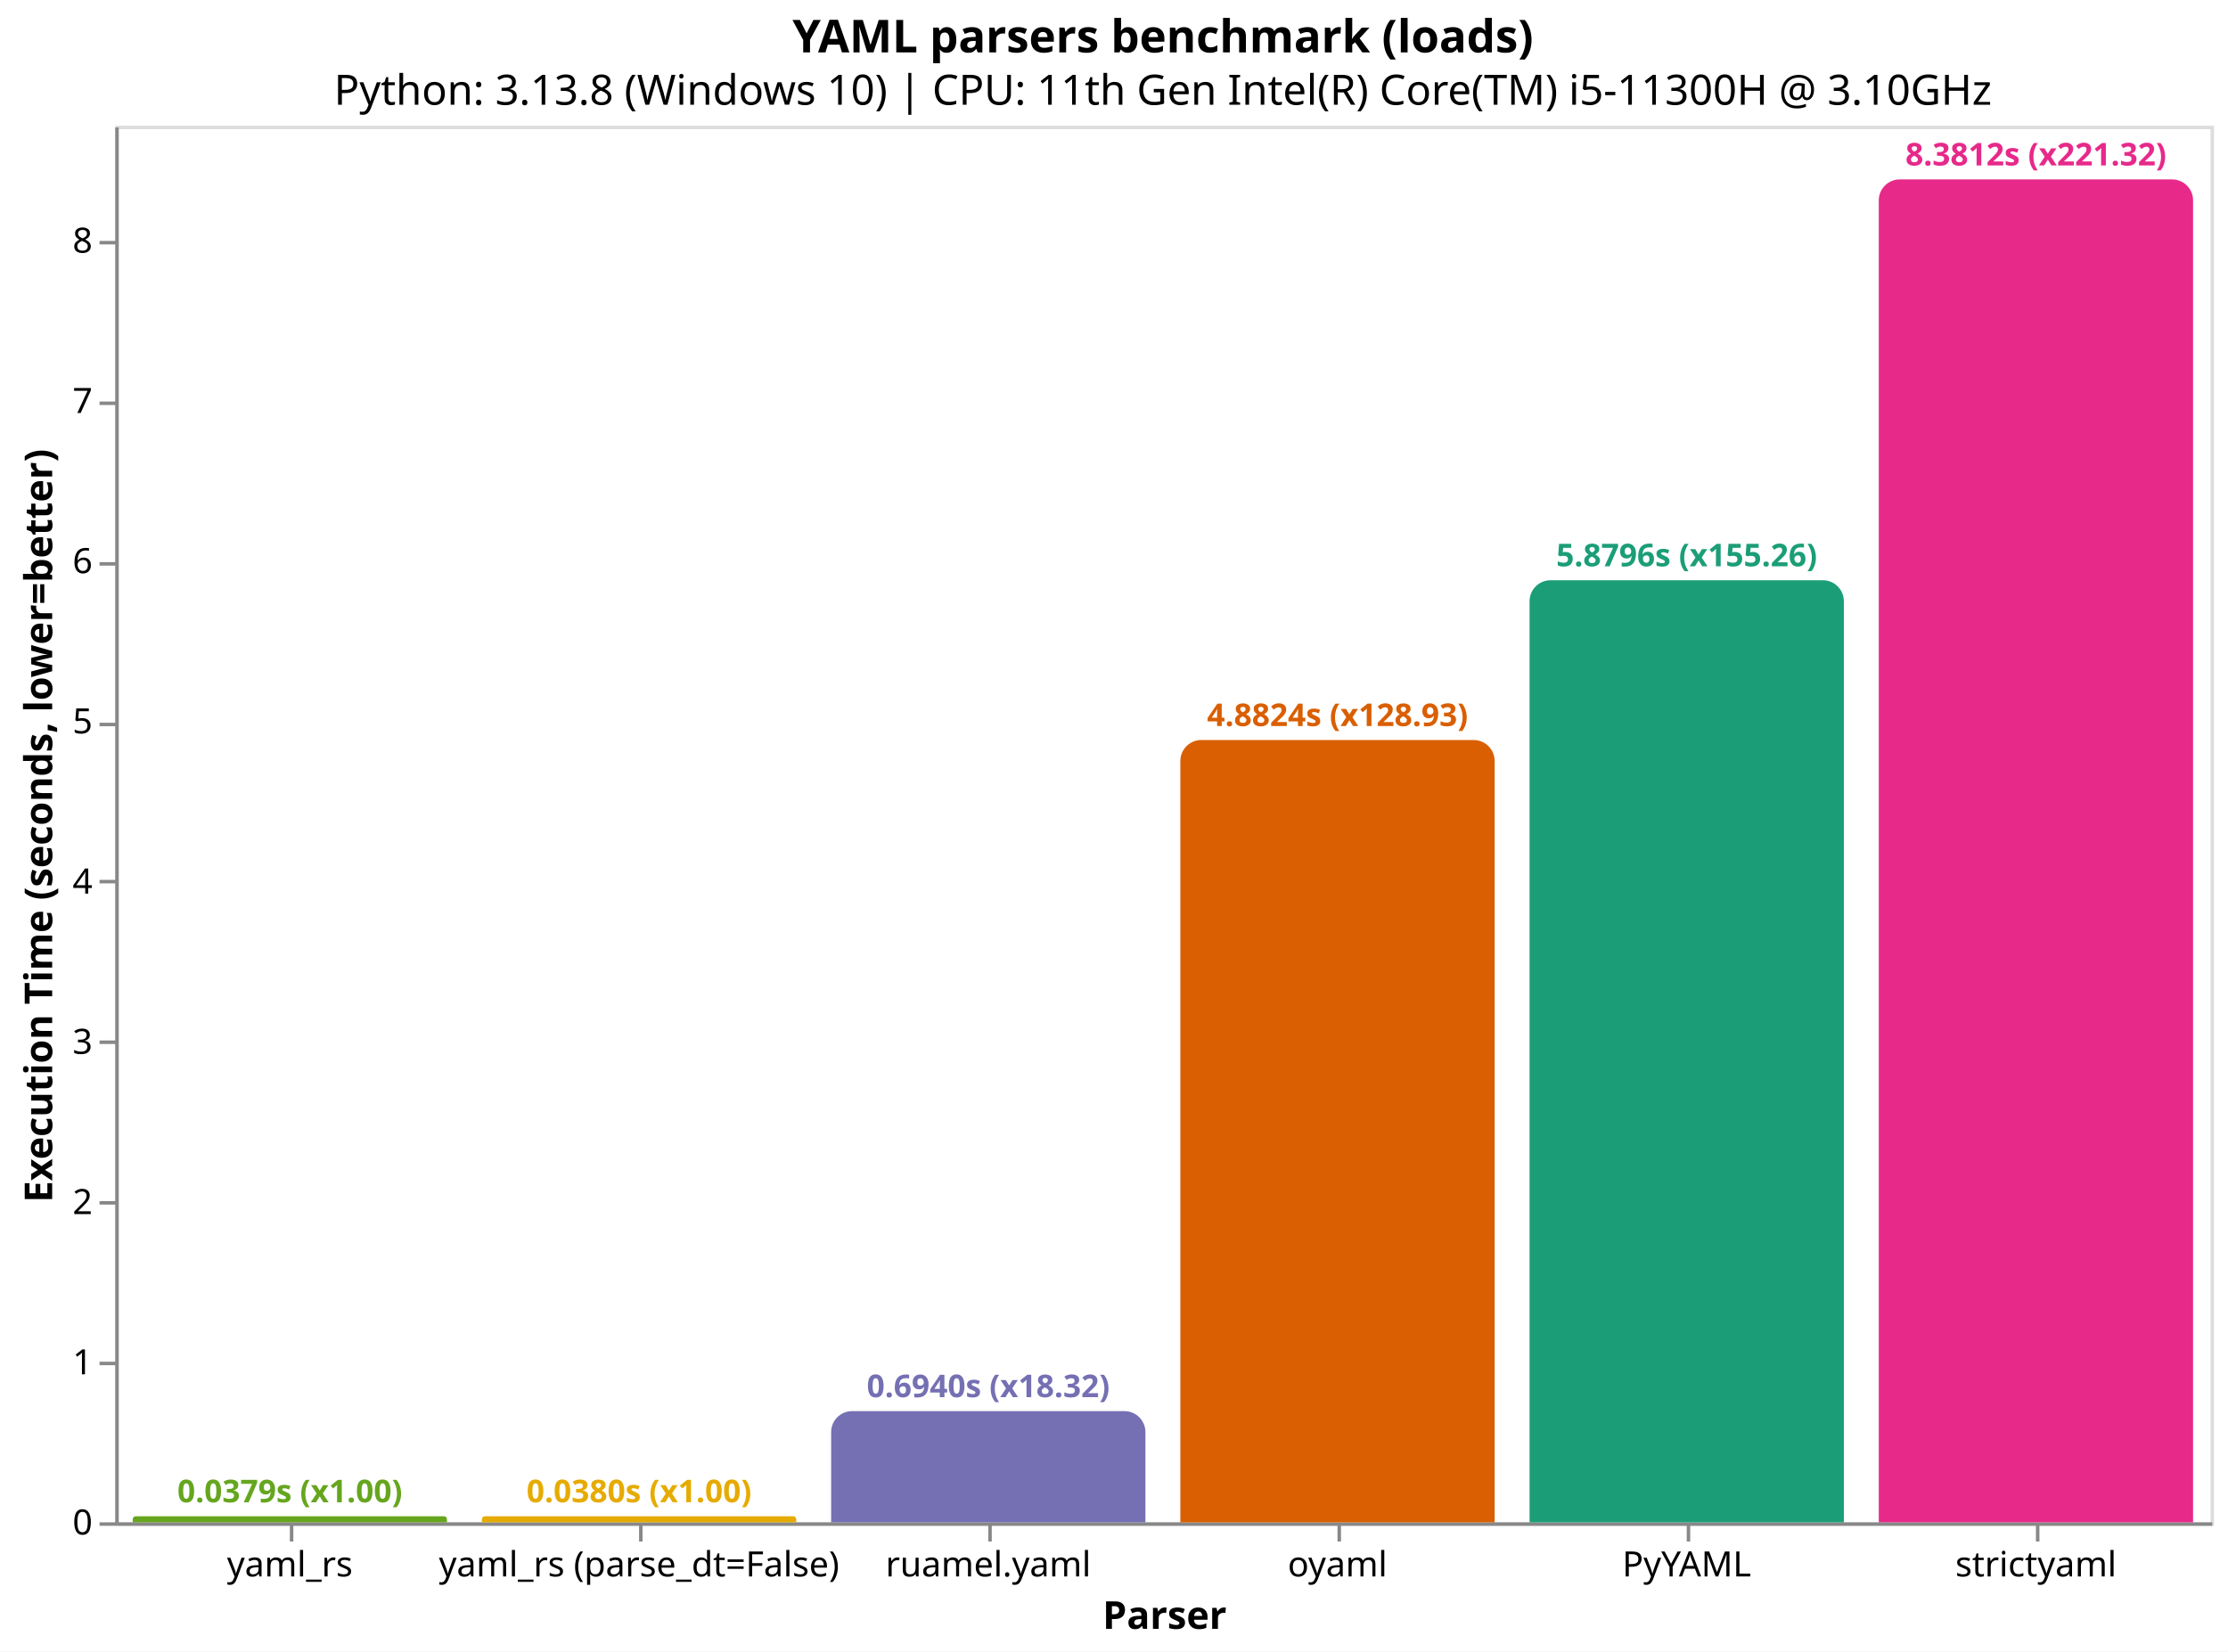
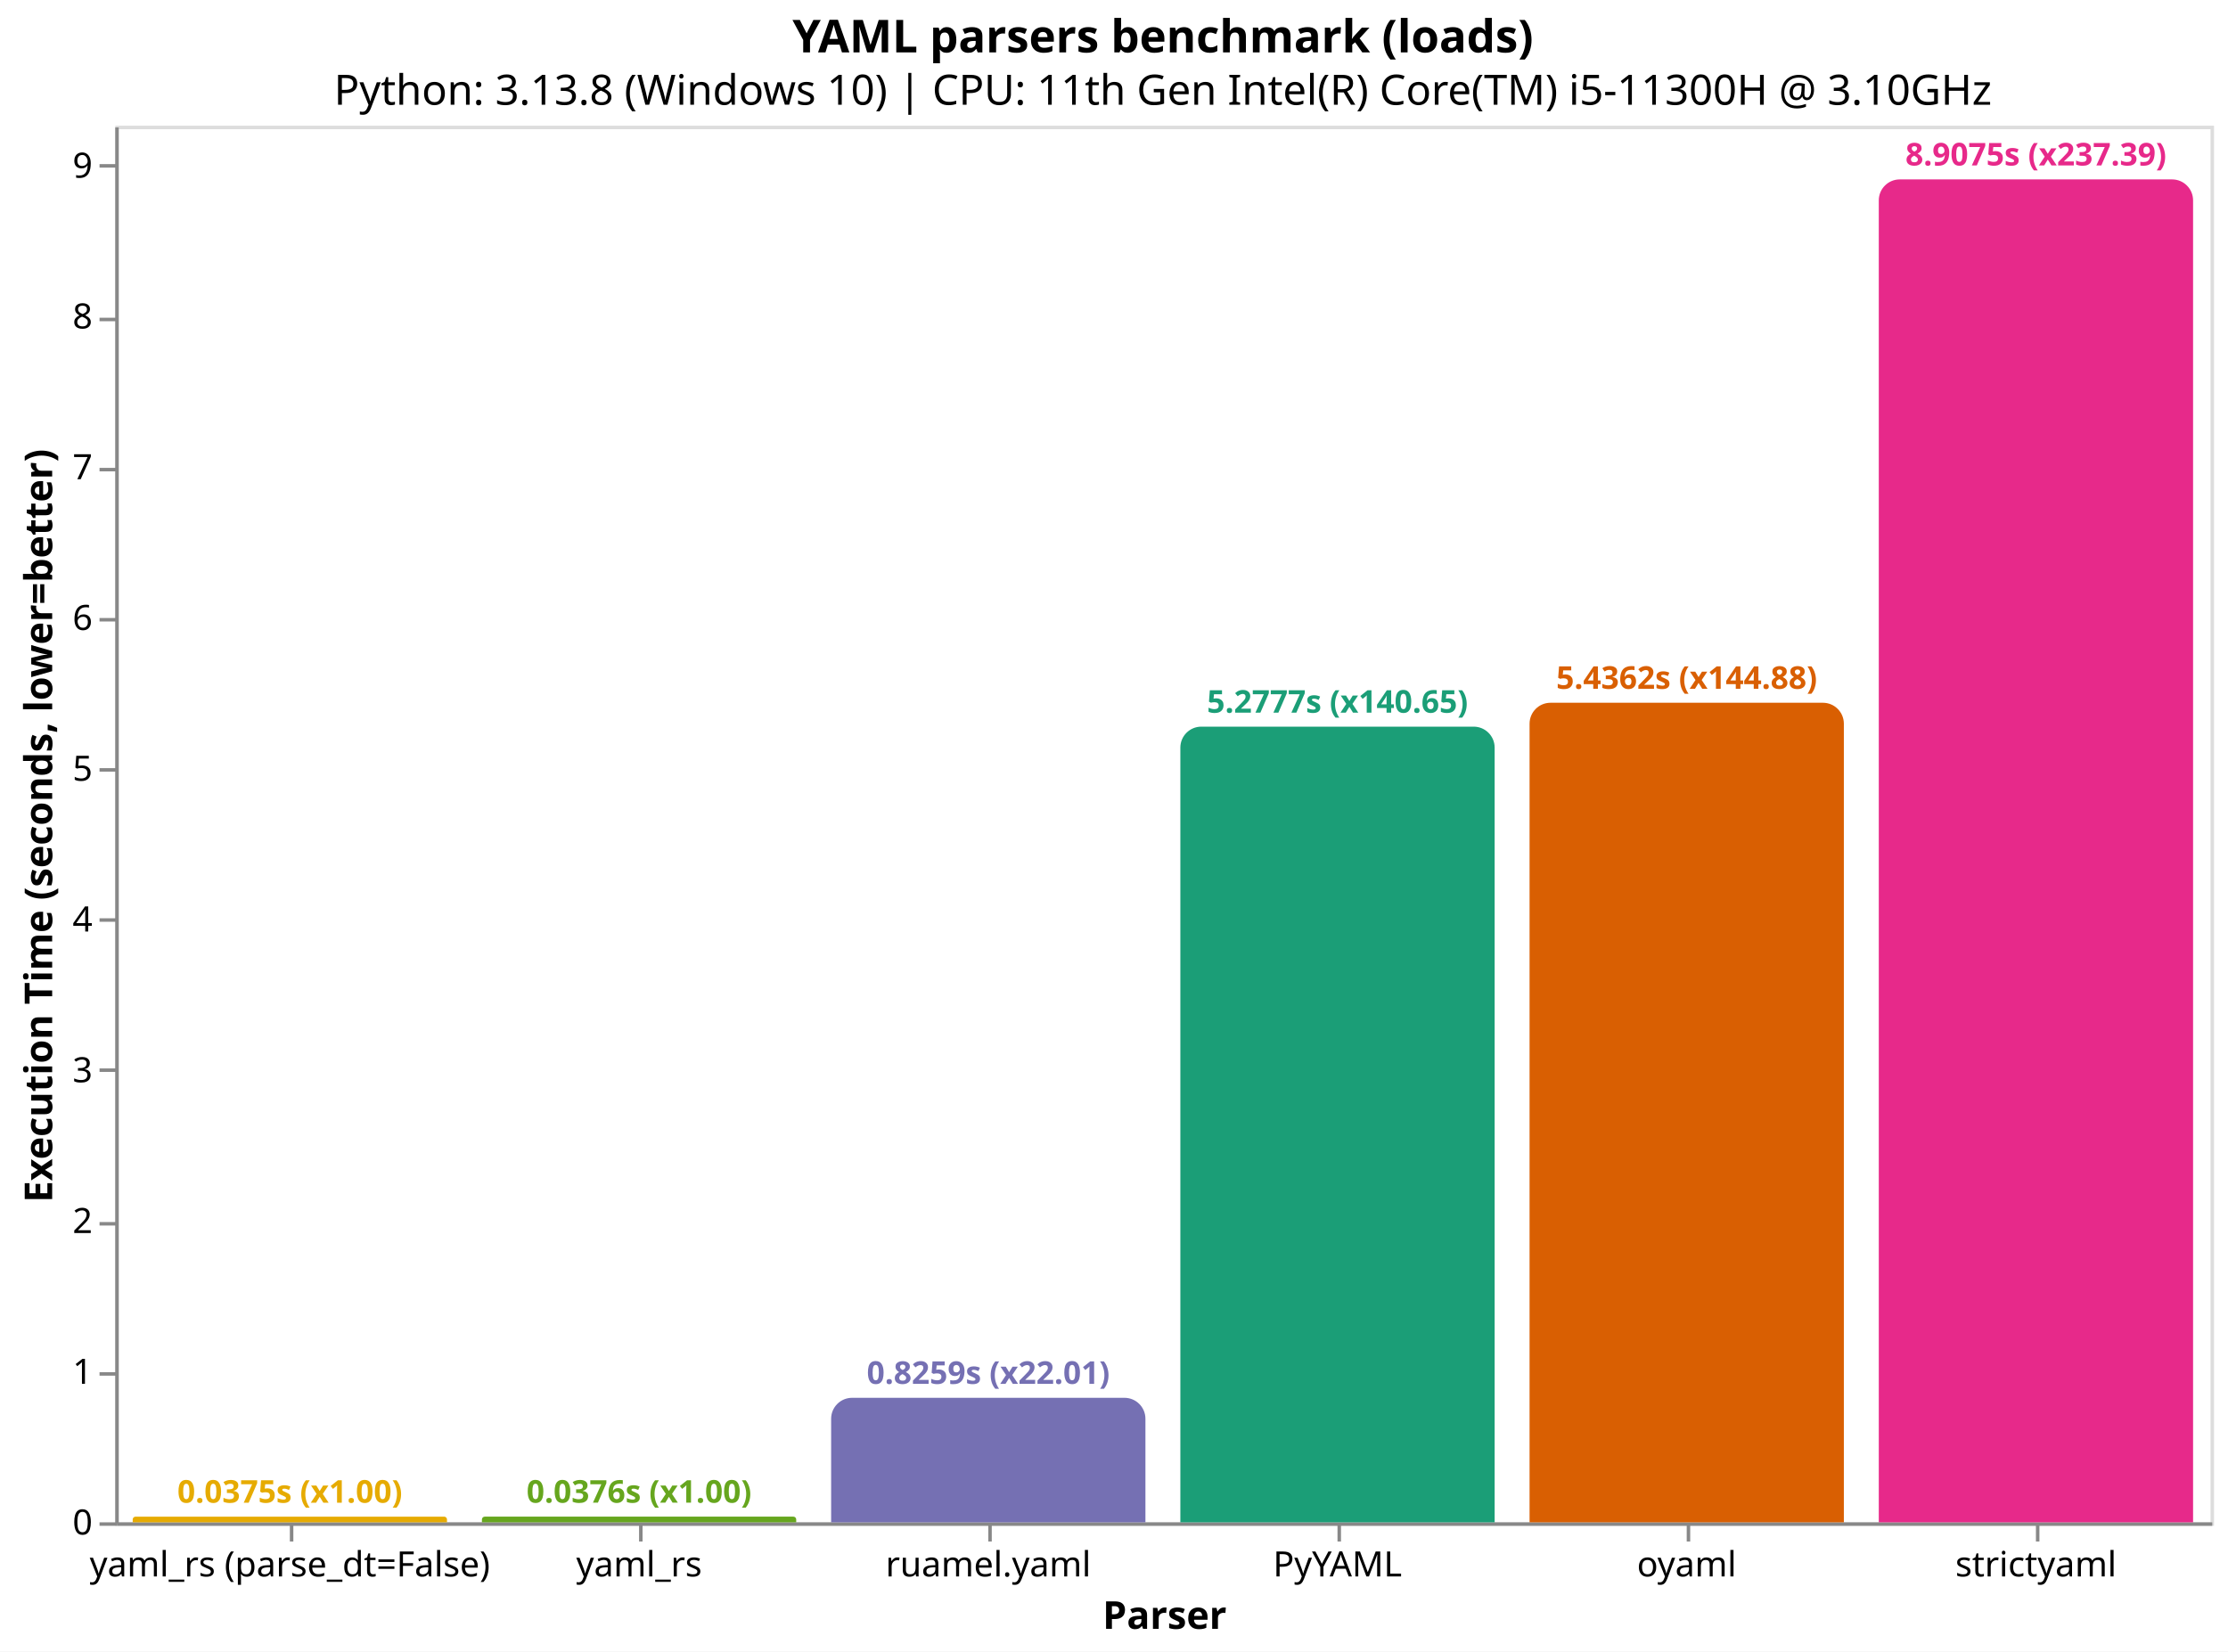
<svg xmlns="http://www.w3.org/2000/svg" version="1.1" class="marks" width="638" height="473" viewBox="0 0 638 473">
  <rect width="638" height="473" fill="white" />
  <g fill="none" stroke-miterlimit="10" transform="translate(33,36)">
    <g class="mark-group role-frame root" role="graphics-object" aria-roledescription="group mark container">
      <g transform="translate(0,0)">
        <path class="background" aria-hidden="true" d="M0.5,0.5h600v400h-600Z" stroke="#ddd" />
        <g>
-           <g class="mark-group role-axis" role="graphics-symbol" aria-roledescription="axis" aria-label="X-axis titled 'Parser' for a discrete scale with 6 values: yaml_rs, yaml_rs (parse_dt=False), ruamel.yaml, oyaml, PyYAML, strictyaml">
+           <g class="mark-group role-axis" role="graphics-symbol" aria-roledescription="axis" aria-label="X-axis titled 'Parser' for a discrete scale with 6 values: yaml_rs (parse_dt=False), yaml_rs, ruamel.yaml, PyYAML, oyaml, strictyaml">
            <g transform="translate(0.5,400.5)">
              <path class="background" aria-hidden="true" d="M0,0h0v0h0Z" pointer-events="none" />
              <g>
                <g class="mark-rule role-axis-tick" pointer-events="none">
                  <line transform="translate(50,0)" x2="0" y2="5" stroke="#888" stroke-width="1" opacity="1" />
                  <line transform="translate(150,0)" x2="0" y2="5" stroke="#888" stroke-width="1" opacity="1" />
                  <line transform="translate(250,0)" x2="0" y2="5" stroke="#888" stroke-width="1" opacity="1" />
                  <line transform="translate(350,0)" x2="0" y2="5" stroke="#888" stroke-width="1" opacity="1" />
                  <line transform="translate(450,0)" x2="0" y2="5" stroke="#888" stroke-width="1" opacity="1" />
                  <line transform="translate(550,0)" x2="0" y2="5" stroke="#888" stroke-width="1" opacity="1" />
                </g>
                <g class="mark-text role-axis-label" pointer-events="none">
-                   <text text-anchor="middle" transform="translate(49.5,15)" font-family="sans-serif" font-size="10px" fill="#000" opacity="1">yaml_rs</text>
-                   <text text-anchor="middle" transform="translate(149.5,15)" font-family="sans-serif" font-size="10px" fill="#000" opacity="1">yaml_rs (parse_dt=False)</text>
+                   <text text-anchor="middle" transform="translate(49.5,15)" font-family="sans-serif" font-size="10px" fill="#000" opacity="1">yaml_rs (parse_dt=False)</text>
+                   <text text-anchor="middle" transform="translate(149.5,15)" font-family="sans-serif" font-size="10px" fill="#000" opacity="1">yaml_rs</text>
                  <text text-anchor="middle" transform="translate(249.5,15)" font-family="sans-serif" font-size="10px" fill="#000" opacity="1">ruamel.yaml</text>
-                   <text text-anchor="middle" transform="translate(349.5,15)" font-family="sans-serif" font-size="10px" fill="#000" opacity="1">oyaml</text>
-                   <text text-anchor="middle" transform="translate(449.5,15)" font-family="sans-serif" font-size="10px" fill="#000" opacity="1">PyYAML</text>
+                   <text text-anchor="middle" transform="translate(349.5,15)" font-family="sans-serif" font-size="10px" fill="#000" opacity="1">PyYAML</text>
+                   <text text-anchor="middle" transform="translate(449.5,15)" font-family="sans-serif" font-size="10px" fill="#000" opacity="1">oyaml</text>
                  <text text-anchor="middle" transform="translate(549.5,15)" font-family="sans-serif" font-size="10px" fill="#000" opacity="1">strictyaml</text>
                </g>
                <g class="mark-rule role-axis-domain" pointer-events="none">
                  <line transform="translate(0,0)" x2="600" y2="0" stroke="#888" stroke-width="1" opacity="1" />
                </g>
                <g class="mark-text role-axis-title" pointer-events="none">
                  <text text-anchor="middle" transform="translate(300,30)" font-family="sans-serif" font-size="11px" font-weight="bold" fill="#000" opacity="1">Parser</text>
                </g>
              </g>
              <path class="foreground" aria-hidden="true" d="" pointer-events="none" display="none" />
            </g>
          </g>
          <g class="mark-group role-axis" role="graphics-symbol" aria-roledescription="axis" aria-label="Y-axis titled 'Execution Time (seconds, lower=better)' for a linear scale with values from 0 to 9">
            <g transform="translate(0.5,0.5)">
              <path class="background" aria-hidden="true" d="M0,0h0v0h0Z" pointer-events="none" />
              <g>
                <g class="mark-rule role-axis-tick" pointer-events="none">
                  <line transform="translate(0,400)" x2="-5" y2="0" stroke="#888" stroke-width="1" opacity="1" />
-                   <line transform="translate(0,354)" x2="-5" y2="0" stroke="#888" stroke-width="1" opacity="1" />
-                   <line transform="translate(0,308)" x2="-5" y2="0" stroke="#888" stroke-width="1" opacity="1" />
-                   <line transform="translate(0,262)" x2="-5" y2="0" stroke="#888" stroke-width="1" opacity="1" />
-                   <line transform="translate(0,216)" x2="-5" y2="0" stroke="#888" stroke-width="1" opacity="1" />
-                   <line transform="translate(0,171)" x2="-5" y2="0" stroke="#888" stroke-width="1" opacity="1" />
-                   <line transform="translate(0,125)" x2="-5" y2="0" stroke="#888" stroke-width="1" opacity="1" />
-                   <line transform="translate(0,79)" x2="-5" y2="0" stroke="#888" stroke-width="1" opacity="1" />
-                   <line transform="translate(0,33)" x2="-5" y2="0" stroke="#888" stroke-width="1" opacity="1" />
+                   <line transform="translate(0,357)" x2="-5" y2="0" stroke="#888" stroke-width="1" opacity="1" />
+                   <line transform="translate(0,314)" x2="-5" y2="0" stroke="#888" stroke-width="1" opacity="1" />
+                   <line transform="translate(0,270)" x2="-5" y2="0" stroke="#888" stroke-width="1" opacity="1" />
+                   <line transform="translate(0,227)" x2="-5" y2="0" stroke="#888" stroke-width="1" opacity="1" />
+                   <line transform="translate(0,184)" x2="-5" y2="0" stroke="#888" stroke-width="1" opacity="1" />
+                   <line transform="translate(0,141)" x2="-5" y2="0" stroke="#888" stroke-width="1" opacity="1" />
+                   <line transform="translate(0,98)" x2="-5" y2="0" stroke="#888" stroke-width="1" opacity="1" />
+                   <line transform="translate(0,55)" x2="-5" y2="0" stroke="#888" stroke-width="1" opacity="1" />
+                   <line transform="translate(0,11)" x2="-5" y2="0" stroke="#888" stroke-width="1" opacity="1" />
                </g>
                <g class="mark-text role-axis-label" pointer-events="none">
                  <text text-anchor="end" transform="translate(-7,403)" font-family="sans-serif" font-size="10px" fill="#000" opacity="1">0</text>
-                   <text text-anchor="end" transform="translate(-7,357.1098)" font-family="sans-serif" font-size="10px" fill="#000" opacity="1">1</text>
-                   <text text-anchor="end" transform="translate(-7,311.2195)" font-family="sans-serif" font-size="10px" fill="#000" opacity="1">2</text>
-                   <text text-anchor="end" transform="translate(-7,265.3293)" font-family="sans-serif" font-size="10px" fill="#000" opacity="1">3</text>
-                   <text text-anchor="end" transform="translate(-7,219.4391)" font-family="sans-serif" font-size="10px" fill="#000" opacity="1">4</text>
-                   <text text-anchor="end" transform="translate(-7,173.5488)" font-family="sans-serif" font-size="10px" fill="#000" opacity="1">5</text>
-                   <text text-anchor="end" transform="translate(-7,127.6586)" font-family="sans-serif" font-size="10px" fill="#000" opacity="1">6</text>
-                   <text text-anchor="end" transform="translate(-7,81.76838)" font-family="sans-serif" font-size="10px" fill="#000" opacity="1">7</text>
-                   <text text-anchor="end" transform="translate(-7,35.87815)" font-family="sans-serif" font-size="10px" fill="#000" opacity="1">8</text>
+                   <text text-anchor="end" transform="translate(-7,359.8214)" font-family="sans-serif" font-size="10px" fill="#000" opacity="1">1</text>
+                   <text text-anchor="end" transform="translate(-7,316.6427)" font-family="sans-serif" font-size="10px" fill="#000" opacity="1">2</text>
+                   <text text-anchor="end" transform="translate(-7,273.4641)" font-family="sans-serif" font-size="10px" fill="#000" opacity="1">3</text>
+                   <text text-anchor="end" transform="translate(-7,230.2854)" font-family="sans-serif" font-size="10px" fill="#000" opacity="1">4</text>
+                   <text text-anchor="end" transform="translate(-7,187.1068)" font-family="sans-serif" font-size="10px" fill="#000" opacity="1">5</text>
+                   <text text-anchor="end" transform="translate(-7,143.9282)" font-family="sans-serif" font-size="10px" fill="#000" opacity="1">6</text>
+                   <text text-anchor="end" transform="translate(-7,100.7495)" font-family="sans-serif" font-size="10px" fill="#000" opacity="1">7</text>
+                   <text text-anchor="end" transform="translate(-7,57.57088)" font-family="sans-serif" font-size="10px" fill="#000" opacity="1">8</text>
+                   <text text-anchor="end" transform="translate(-7,14.39224)" font-family="sans-serif" font-size="10px" fill="#000" opacity="1">9</text>
                </g>
                <g class="mark-rule role-axis-domain" pointer-events="none">
                  <line transform="translate(0,400)" x2="0" y2="-400" stroke="#888" stroke-width="1" opacity="1" />
                </g>
                <g class="mark-text role-axis-title" pointer-events="none">
                  <text text-anchor="middle" transform="translate(-16.56152,200) rotate(-90) translate(0,-2)" font-family="sans-serif" font-size="11px" font-weight="bold" fill="#000" opacity="1">Execution Time (seconds, lower=better)</text>
                </g>
              </g>
              <path class="foreground" aria-hidden="true" d="" pointer-events="none" display="none" />
            </g>
          </g>
          <g class="mark-group role-scope" role="graphics-object" aria-roledescription="group mark container">
-             <g transform="translate(5,398.2622)">
-               <path class="background" aria-hidden="true" d="M0.869,0L89.131,0C89.611,0,90,0.389,90,0.869L90,1.738C90,1.738,90,1.738,90,1.738L0,1.738C0,1.738,0,1.738,0,1.738L0,0.869C0,0.389,0.389,0,0.869,0Z" />
+             <g transform="translate(5,398.3798)">
+               <path class="background" aria-hidden="true" d="M0.81,0L89.19,0C89.637,0,90,0.363,90,0.81L90,1.62C90,1.62,90,1.62,90,1.62L0,1.62C0,1.62,0,1.62,0,1.62L0,0.81C0,0.363,0.363,0,0.81,0Z" />
              <g clip-path="url(#clip1)">
                <g class="mark-group role-scope" role="graphics-object" aria-roledescription="group mark container">
-                   <g transform="translate(0,-398.2622)">
-                     <path class="background" aria-hidden="true" d="M0,0h90v0h-90Z" />
-                     <g>
-                       <g class="mark-rect role-mark layer_0_marks" role="graphics-object" aria-roledescription="rect mark container">
-                         <path aria-label="Parser: yaml_rs; Execution Time (seconds, lower=better): 0.0378691000005; parser: yaml_rs; Execution Time (s): 0.0379; Slowdown: 1.00" role="graphics-symbol" aria-roledescription="bar" d="M0,398.262h90v1.738h-90Z" fill="#66a61e" />
-                       </g>
-                     </g>
-                     <path class="foreground" aria-hidden="true" d="" display="none" />
-                   </g>
-                 </g>
-               </g>
-               <path class="foreground" aria-hidden="true" d="" display="none" />
-             </g>
-             <g transform="translate(105,398.2581)">
-               <path class="background" aria-hidden="true" d="M0.871,0L89.129,0C89.61,0,90,0.39,90,0.871L90,1.742C90,1.742,90,1.742,90,1.742L0,1.742C0,1.742,0,1.742,0,1.742L0,0.871C0,0.39,0.39,0,0.871,0Z" />
+                   <g transform="translate(0,-398.3798)">
+                     <path class="background" aria-hidden="true" d="M0,0h90v0h-90Z" />
+                     <g>
+                       <g class="mark-rect role-mark layer_0_marks" role="graphics-object" aria-roledescription="rect mark container">
+                         <path aria-label="Parser: yaml_rs (parse_dt=False); Execution Time (seconds, lower=better): 0.0375224999952; parser: yaml_rs (parse_dt=False); Execution Time (s): 0.0375; Slowdown: 1.00" role="graphics-symbol" aria-roledescription="bar" d="M0,398.38h90v1.62h-90Z" fill="#e6ab02" />
+                       </g>
+                     </g>
+                     <path class="foreground" aria-hidden="true" d="" display="none" />
+                   </g>
+                 </g>
+               </g>
+               <path class="foreground" aria-hidden="true" d="" display="none" />
+             </g>
+             <g transform="translate(105,398.3746)">
+               <path class="background" aria-hidden="true" d="M0.813,0L89.187,0C89.636,0,90,0.364,90,0.813L90,1.625C90,1.625,90,1.625,90,1.625L0,1.625C0,1.625,0,1.625,0,1.625L0,0.813C0,0.364,0.364,0,0.813,0Z" />
              <g clip-path="url(#clip2)">
                <g class="mark-group role-scope" role="graphics-object" aria-roledescription="group mark container">
-                   <g transform="translate(0,-398.2581)">
-                     <path class="background" aria-hidden="true" d="M0,0h90v0h-90Z" />
-                     <g>
-                       <g class="mark-rect role-mark layer_0_marks" role="graphics-object" aria-roledescription="rect mark container">
-                         <path aria-label="Parser: yaml_rs (parse_dt=False); Execution Time (seconds, lower=better): 0.0379583000031; parser: yaml_rs (parse_dt=False); Execution Time (s): 0.0380; Slowdown: 1.00" role="graphics-symbol" aria-roledescription="bar" d="M0,398.258h90v1.742h-90Z" fill="#e6ab02" />
-                       </g>
-                     </g>
-                     <path class="foreground" aria-hidden="true" d="" display="none" />
-                   </g>
-                 </g>
-               </g>
-               <path class="foreground" aria-hidden="true" d="" display="none" />
-             </g>
-             <g transform="translate(205,368.1545)">
-               <path class="background" aria-hidden="true" d="M6,0L84,0C87.311,0,90,2.689,90,6L90,31.846C90,31.846,90,31.846,90,31.846L0,31.846C0,31.846,0,31.846,0,31.846L0,6C0,2.689,2.689,0,6,0Z" />
+                   <g transform="translate(0,-398.3746)">
+                     <path class="background" aria-hidden="true" d="M0,0h90v0h-90Z" />
+                     <g>
+                       <g class="mark-rect role-mark layer_0_marks" role="graphics-object" aria-roledescription="rect mark container">
+                         <path aria-label="Parser: yaml_rs; Execution Time (seconds, lower=better): 0.0376438000021; parser: yaml_rs; Execution Time (s): 0.0376; Slowdown: 1.00" role="graphics-symbol" aria-roledescription="bar" d="M0,398.375h90v1.625h-90Z" fill="#66a61e" />
+                       </g>
+                     </g>
+                     <path class="foreground" aria-hidden="true" d="" display="none" />
+                   </g>
+                 </g>
+               </g>
+               <path class="foreground" aria-hidden="true" d="" display="none" />
+             </g>
+             <g transform="translate(205,364.3393)">
+               <path class="background" aria-hidden="true" d="M6,0L84,0C87.311,0,90,2.689,90,6L90,35.661C90,35.661,90,35.661,90,35.661L0,35.661C0,35.661,0,35.661,0,35.661L0,6C0,2.689,2.689,0,6,0Z" />
              <g clip-path="url(#clip3)">
                <g class="mark-group role-scope" role="graphics-object" aria-roledescription="group mark container">
-                   <g transform="translate(0,-368.1545)">
-                     <path class="background" aria-hidden="true" d="M0,0h90v0h-90Z" />
-                     <g>
-                       <g class="mark-rect role-mark layer_0_marks" role="graphics-object" aria-roledescription="rect mark container">
-                         <path aria-label="Parser: ruamel.yaml; Execution Time (seconds, lower=better): 0.693950199995; parser: ruamel.yaml; Execution Time (s): 0.6940; Slowdown: 18.32" role="graphics-symbol" aria-roledescription="bar" d="M0,368.154h90v31.846h-90Z" fill="#7570b3" />
-                       </g>
-                     </g>
-                     <path class="foreground" aria-hidden="true" d="" display="none" />
-                   </g>
-                 </g>
-               </g>
-               <path class="foreground" aria-hidden="true" d="" display="none" />
-             </g>
-             <g transform="translate(305,175.9454)">
-               <path class="background" aria-hidden="true" d="M6,0L84,0C87.311,0,90,2.689,90,6L90,224.055C90,224.055,90,224.055,90,224.055L0,224.055C0,224.055,0,224.055,0,224.055L0,6C0,2.689,2.689,0,6,0Z" />
+                   <g transform="translate(0,-364.3393)">
+                     <path class="background" aria-hidden="true" d="M0,0h90v0h-90Z" />
+                     <g>
+                       <g class="mark-rect role-mark layer_0_marks" role="graphics-object" aria-roledescription="rect mark container">
+                         <path aria-label="Parser: ruamel.yaml; Execution Time (seconds, lower=better): 0.825887400002; parser: ruamel.yaml; Execution Time (s): 0.8259; Slowdown: 22.01" role="graphics-symbol" aria-roledescription="bar" d="M0,364.339h90v35.661h-90Z" fill="#7570b3" />
+                       </g>
+                     </g>
+                     <path class="foreground" aria-hidden="true" d="" display="none" />
+                   </g>
+                 </g>
+               </g>
+               <path class="foreground" aria-hidden="true" d="" display="none" />
+             </g>
+             <g transform="translate(305,172.1169)">
+               <path class="background" aria-hidden="true" d="M6,0L84,0C87.311,0,90,2.689,90,6L90,227.883C90,227.883,90,227.883,90,227.883L0,227.883C0,227.883,0,227.883,0,227.883L0,6C0,2.689,2.689,0,6,0Z" />
              <g clip-path="url(#clip4)">
                <g class="mark-group role-scope" role="graphics-object" aria-roledescription="group mark container">
-                   <g transform="translate(0,-175.9454)">
-                     <path class="background" aria-hidden="true" d="M0,0h90v0h-90Z" />
-                     <g>
-                       <g class="mark-rect role-mark layer_0_marks" role="graphics-object" aria-roledescription="rect mark container">
-                         <path aria-label="Parser: oyaml; Execution Time (seconds, lower=better): 4.8824021; parser: oyaml; Execution Time (s): 4.8824; Slowdown: 128.93" role="graphics-symbol" aria-roledescription="bar" d="M0,175.945h90v224.055h-90Z" fill="#d95f02" />
-                       </g>
-                     </g>
-                     <path class="foreground" aria-hidden="true" d="" display="none" />
-                   </g>
-                 </g>
-               </g>
-               <path class="foreground" aria-hidden="true" d="" display="none" />
-             </g>
-             <g transform="translate(405,130.1848)">
-               <path class="background" aria-hidden="true" d="M6,0L84,0C87.311,0,90,2.689,90,6L90,269.815C90,269.815,90,269.815,90,269.815L0,269.815C0,269.815,0,269.815,0,269.815L0,6C0,2.689,2.689,0,6,0Z" />
+                   <g transform="translate(0,-172.1169)">
+                     <path class="background" aria-hidden="true" d="M0,0h90v0h-90Z" />
+                     <g>
+                       <g class="mark-rect role-mark layer_0_marks" role="graphics-object" aria-roledescription="rect mark container">
+                         <path aria-label="Parser: PyYAML; Execution Time (seconds, lower=better): 5.277682; parser: PyYAML; Execution Time (s): 5.2777; Slowdown: 140.65" role="graphics-symbol" aria-roledescription="bar" d="M0,172.117h90v227.883h-90Z" fill="#1b9e77" />
+                       </g>
+                     </g>
+                     <path class="foreground" aria-hidden="true" d="" display="none" />
+                   </g>
+                 </g>
+               </g>
+               <path class="foreground" aria-hidden="true" d="" display="none" />
+             </g>
+             <g transform="translate(405,165.273)">
+               <path class="background" aria-hidden="true" d="M6,0L84,0C87.311,0,90,2.689,90,6L90,234.727C90,234.727,90,234.727,90,234.727L0,234.727C0,234.727,0,234.727,0,234.727L0,6C0,2.689,2.689,0,6,0Z" />
              <g clip-path="url(#clip5)">
                <g class="mark-group role-scope" role="graphics-object" aria-roledescription="group mark container">
-                   <g transform="translate(0,-130.1848)">
-                     <path class="background" aria-hidden="true" d="M0,0h90v0h-90Z" />
-                     <g>
-                       <g class="mark-rect role-mark layer_0_marks" role="graphics-object" aria-roledescription="rect mark container">
-                         <path aria-label="Parser: PyYAML; Execution Time (seconds, lower=better): 5.879577; parser: PyYAML; Execution Time (s): 5.8796; Slowdown: 155.26" role="graphics-symbol" aria-roledescription="bar" d="M0,130.185h90v269.815h-90Z" fill="#1b9e77" />
+                   <g transform="translate(0,-165.273)">
+                     <path class="background" aria-hidden="true" d="M0,0h90v0h-90Z" />
+                     <g>
+                       <g class="mark-rect role-mark layer_0_marks" role="graphics-object" aria-roledescription="rect mark container">
+                         <path aria-label="Parser: oyaml; Execution Time (seconds, lower=better): 5.4361831; parser: oyaml; Execution Time (s): 5.4362; Slowdown: 144.88" role="graphics-symbol" aria-roledescription="bar" d="M0,165.273h90v234.727h-90Z" fill="#d95f02" />
                      </g>
                    </g>
                    <path class="foreground" aria-hidden="true" d="" display="none" />
                  </g>
                </g>
              </g>
              <path class="foreground" aria-hidden="true" d="" display="none" />
            </g>
            <g transform="translate(505,15.38462)">
              <path class="background" aria-hidden="true" d="M6,0L84,0C87.311,0,90,2.689,90,6L90,384.615C90,384.615,90,384.615,90,384.615L0,384.615C0,384.615,0,384.615,0,384.615L0,6C0,2.689,2.689,0,6,0Z" />
              <g clip-path="url(#clip6)">
                <g class="mark-group role-scope" role="graphics-object" aria-roledescription="group mark container">
                  <g transform="translate(0,-15.38462)">
                    <path class="background" aria-hidden="true" d="M0,0h90v0h-90Z" />
                    <g>
                      <g class="mark-rect role-mark layer_0_marks" role="graphics-object" aria-roledescription="rect mark container">
-                         <path aria-label="Parser: strictyaml; Execution Time (seconds, lower=better): 8.3812038; parser: strictyaml; Execution Time (s): 8.3812; Slowdown: 221.32" role="graphics-symbol" aria-roledescription="bar" d="M0,15.385h90v384.615h-90Z" fill="#e7298a" />
+                         <path aria-label="Parser: strictyaml; Execution Time (seconds, lower=better): 8.90753819999; parser: strictyaml; Execution Time (s): 8.9075; Slowdown: 237.39" role="graphics-symbol" aria-roledescription="bar" d="M0,15.385h90v384.615h-90Z" fill="#e7298a" />
                      </g>
                    </g>
                    <path class="foreground" aria-hidden="true" d="" display="none" />
                  </g>
                </g>
              </g>
              <path class="foreground" aria-hidden="true" d="" display="none" />
            </g>
          </g>
          <g class="mark-text role-mark layer_1_marks" role="graphics-object" aria-roledescription="text mark container">
-             <text aria-label="Parser: yaml_rs; Execution Time (seconds, lower=better): 0.0378691000005; parser: yaml_rs; label: 0.0379s (x1.00); Execution Time (s): 0.0379; Slowdown: 1.00" role="graphics-symbol" aria-roledescription="text mark" text-anchor="middle" transform="translate(50,394.2622)" font-family="sans-serif" font-size="9px" font-weight="bold" fill="#66a61e">0.0379s (x1.00)</text>
-             <text aria-label="Parser: yaml_rs (parse_dt=False); Execution Time (seconds, lower=better): 0.0379583000031; parser: yaml_rs (parse_dt=False); label: 0.0380s (x1.00); Execution Time (s): 0.0380; Slowdown: 1.00" role="graphics-symbol" aria-roledescription="text mark" text-anchor="middle" transform="translate(150,394.2581)" font-family="sans-serif" font-size="9px" font-weight="bold" fill="#e6ab02">0.0380s (x1.00)</text>
-             <text aria-label="Parser: ruamel.yaml; Execution Time (seconds, lower=better): 0.693950199995; parser: ruamel.yaml; label: 0.6940s (x18.32); Execution Time (s): 0.6940; Slowdown: 18.32" role="graphics-symbol" aria-roledescription="text mark" text-anchor="middle" transform="translate(250,364.1545)" font-family="sans-serif" font-size="9px" font-weight="bold" fill="#7570b3">0.6940s (x18.32)</text>
-             <text aria-label="Parser: oyaml; Execution Time (seconds, lower=better): 4.8824021; parser: oyaml; label: 4.8824s (x128.93); Execution Time (s): 4.8824; Slowdown: 128.93" role="graphics-symbol" aria-roledescription="text mark" text-anchor="middle" transform="translate(350,171.9454)" font-family="sans-serif" font-size="9px" font-weight="bold" fill="#d95f02">4.8824s (x128.93)</text>
-             <text aria-label="Parser: PyYAML; Execution Time (seconds, lower=better): 5.879577; parser: PyYAML; label: 5.8796s (x155.26); Execution Time (s): 5.8796; Slowdown: 155.26" role="graphics-symbol" aria-roledescription="text mark" text-anchor="middle" transform="translate(450,126.1848)" font-family="sans-serif" font-size="9px" font-weight="bold" fill="#1b9e77">5.8796s (x155.26)</text>
-             <text aria-label="Parser: strictyaml; Execution Time (seconds, lower=better): 8.3812038; parser: strictyaml; label: 8.3812s (x221.32); Execution Time (s): 8.3812; Slowdown: 221.32" role="graphics-symbol" aria-roledescription="text mark" text-anchor="middle" transform="translate(550,11.38462)" font-family="sans-serif" font-size="9px" font-weight="bold" fill="#e7298a">8.3812s (x221.32)</text>
+             <text aria-label="Parser: yaml_rs (parse_dt=False); Execution Time (seconds, lower=better): 0.0375224999952; parser: yaml_rs (parse_dt=False); label: 0.0375s (x1.00); Execution Time (s): 0.0375; Slowdown: 1.00" role="graphics-symbol" aria-roledescription="text mark" text-anchor="middle" transform="translate(50,394.3798)" font-family="sans-serif" font-size="9px" font-weight="bold" fill="#e6ab02">0.0375s (x1.00)</text>
+             <text aria-label="Parser: yaml_rs; Execution Time (seconds, lower=better): 0.0376438000021; parser: yaml_rs; label: 0.0376s (x1.00); Execution Time (s): 0.0376; Slowdown: 1.00" role="graphics-symbol" aria-roledescription="text mark" text-anchor="middle" transform="translate(150,394.3746)" font-family="sans-serif" font-size="9px" font-weight="bold" fill="#66a61e">0.0376s (x1.00)</text>
+             <text aria-label="Parser: ruamel.yaml; Execution Time (seconds, lower=better): 0.825887400002; parser: ruamel.yaml; label: 0.8259s (x22.01); Execution Time (s): 0.8259; Slowdown: 22.01" role="graphics-symbol" aria-roledescription="text mark" text-anchor="middle" transform="translate(250,360.3393)" font-family="sans-serif" font-size="9px" font-weight="bold" fill="#7570b3">0.8259s (x22.01)</text>
+             <text aria-label="Parser: PyYAML; Execution Time (seconds, lower=better): 5.277682; parser: PyYAML; label: 5.2777s (x140.65); Execution Time (s): 5.2777; Slowdown: 140.65" role="graphics-symbol" aria-roledescription="text mark" text-anchor="middle" transform="translate(350,168.1169)" font-family="sans-serif" font-size="9px" font-weight="bold" fill="#1b9e77">5.2777s (x140.65)</text>
+             <text aria-label="Parser: oyaml; Execution Time (seconds, lower=better): 5.4361831; parser: oyaml; label: 5.4362s (x144.88); Execution Time (s): 5.4362; Slowdown: 144.88" role="graphics-symbol" aria-roledescription="text mark" text-anchor="middle" transform="translate(450,161.273)" font-family="sans-serif" font-size="9px" font-weight="bold" fill="#d95f02">5.4362s (x144.88)</text>
+             <text aria-label="Parser: strictyaml; Execution Time (seconds, lower=better): 8.90753819999; parser: strictyaml; label: 8.9075s (x237.39); Execution Time (s): 8.9075; Slowdown: 237.39" role="graphics-symbol" aria-roledescription="text mark" text-anchor="middle" transform="translate(550,11.38462)" font-family="sans-serif" font-size="9px" font-weight="bold" fill="#e7298a">8.9075s (x237.39)</text>
          </g>
          <g class="mark-group role-title">
            <g transform="translate(300,-31)">
              <path class="background" aria-hidden="true" d="M0,0h0v0h0Z" pointer-events="none" />
              <g>
                <g class="mark-text role-title-text" role="graphics-symbol" aria-roledescription="title" aria-label="Title text 'YAML parsers benchmark (loads)'" pointer-events="none">
                  <text text-anchor="middle" transform="translate(0,10)" font-family="sans-serif" font-size="13px" font-weight="bold" fill="#000" opacity="1">YAML parsers benchmark (loads)</text>
                </g>
                <g class="mark-text role-title-subtitle" role="graphics-symbol" aria-roledescription="subtitle" aria-label="Subtitle text 'Python: 3.13.8 (Windows 10) | CPU: 11th Gen Intel(R) Core(TM) i5-11300H @ 3.10GHz'" pointer-events="none">
                  <text text-anchor="middle" transform="translate(0,25)" font-family="sans-serif" font-size="12px" fill="#000" opacity="1">Python: 3.13.8 (Windows 10) | CPU: 11th Gen Intel(R) Core(TM) i5-11300H @ 3.10GHz</text>
                </g>
              </g>
              <path class="foreground" aria-hidden="true" d="" pointer-events="none" display="none" />
            </g>
          </g>
        </g>
        <path class="foreground" aria-hidden="true" d="" display="none" />
      </g>
    </g>
  </g>
  <defs>
    <clipPath id="clip1">
-       <path d="M0.869,0L89.131,0C89.611,0,90,0.389,90,0.869L90,1.738C90,1.738,90,1.738,90,1.738L0,1.738C0,1.738,0,1.738,0,1.738L0,0.869C0,0.389,0.389,0,0.869,0Z" />
+       <path d="M0.81,0L89.19,0C89.637,0,90,0.363,90,0.81L90,1.62C90,1.62,90,1.62,90,1.62L0,1.62C0,1.62,0,1.62,0,1.62L0,0.81C0,0.363,0.363,0,0.81,0Z" />
    </clipPath>
    <clipPath id="clip2">
-       <path d="M0.871,0L89.129,0C89.61,0,90,0.39,90,0.871L90,1.742C90,1.742,90,1.742,90,1.742L0,1.742C0,1.742,0,1.742,0,1.742L0,0.871C0,0.39,0.39,0,0.871,0Z" />
+       <path d="M0.813,0L89.187,0C89.636,0,90,0.364,90,0.813L90,1.625C90,1.625,90,1.625,90,1.625L0,1.625C0,1.625,0,1.625,0,1.625L0,0.813C0,0.364,0.364,0,0.813,0Z" />
    </clipPath>
    <clipPath id="clip3">
-       <path d="M6,0L84,0C87.311,0,90,2.689,90,6L90,31.846C90,31.846,90,31.846,90,31.846L0,31.846C0,31.846,0,31.846,0,31.846L0,6C0,2.689,2.689,0,6,0Z" />
+       <path d="M6,0L84,0C87.311,0,90,2.689,90,6L90,35.661C90,35.661,90,35.661,90,35.661L0,35.661C0,35.661,0,35.661,0,35.661L0,6C0,2.689,2.689,0,6,0Z" />
    </clipPath>
    <clipPath id="clip4">
-       <path d="M6,0L84,0C87.311,0,90,2.689,90,6L90,224.055C90,224.055,90,224.055,90,224.055L0,224.055C0,224.055,0,224.055,0,224.055L0,6C0,2.689,2.689,0,6,0Z" />
+       <path d="M6,0L84,0C87.311,0,90,2.689,90,6L90,227.883C90,227.883,90,227.883,90,227.883L0,227.883C0,227.883,0,227.883,0,227.883L0,6C0,2.689,2.689,0,6,0Z" />
    </clipPath>
    <clipPath id="clip5">
-       <path d="M6,0L84,0C87.311,0,90,2.689,90,6L90,269.815C90,269.815,90,269.815,90,269.815L0,269.815C0,269.815,0,269.815,0,269.815L0,6C0,2.689,2.689,0,6,0Z" />
+       <path d="M6,0L84,0C87.311,0,90,2.689,90,6L90,234.727C90,234.727,90,234.727,90,234.727L0,234.727C0,234.727,0,234.727,0,234.727L0,6C0,2.689,2.689,0,6,0Z" />
    </clipPath>
    <clipPath id="clip6">
      <path d="M6,0L84,0C87.311,0,90,2.689,90,6L90,384.615C90,384.615,90,384.615,90,384.615L0,384.615C0,384.615,0,384.615,0,384.615L0,6C0,2.689,2.689,0,6,0Z" />
    </clipPath>
  </defs>
</svg>
